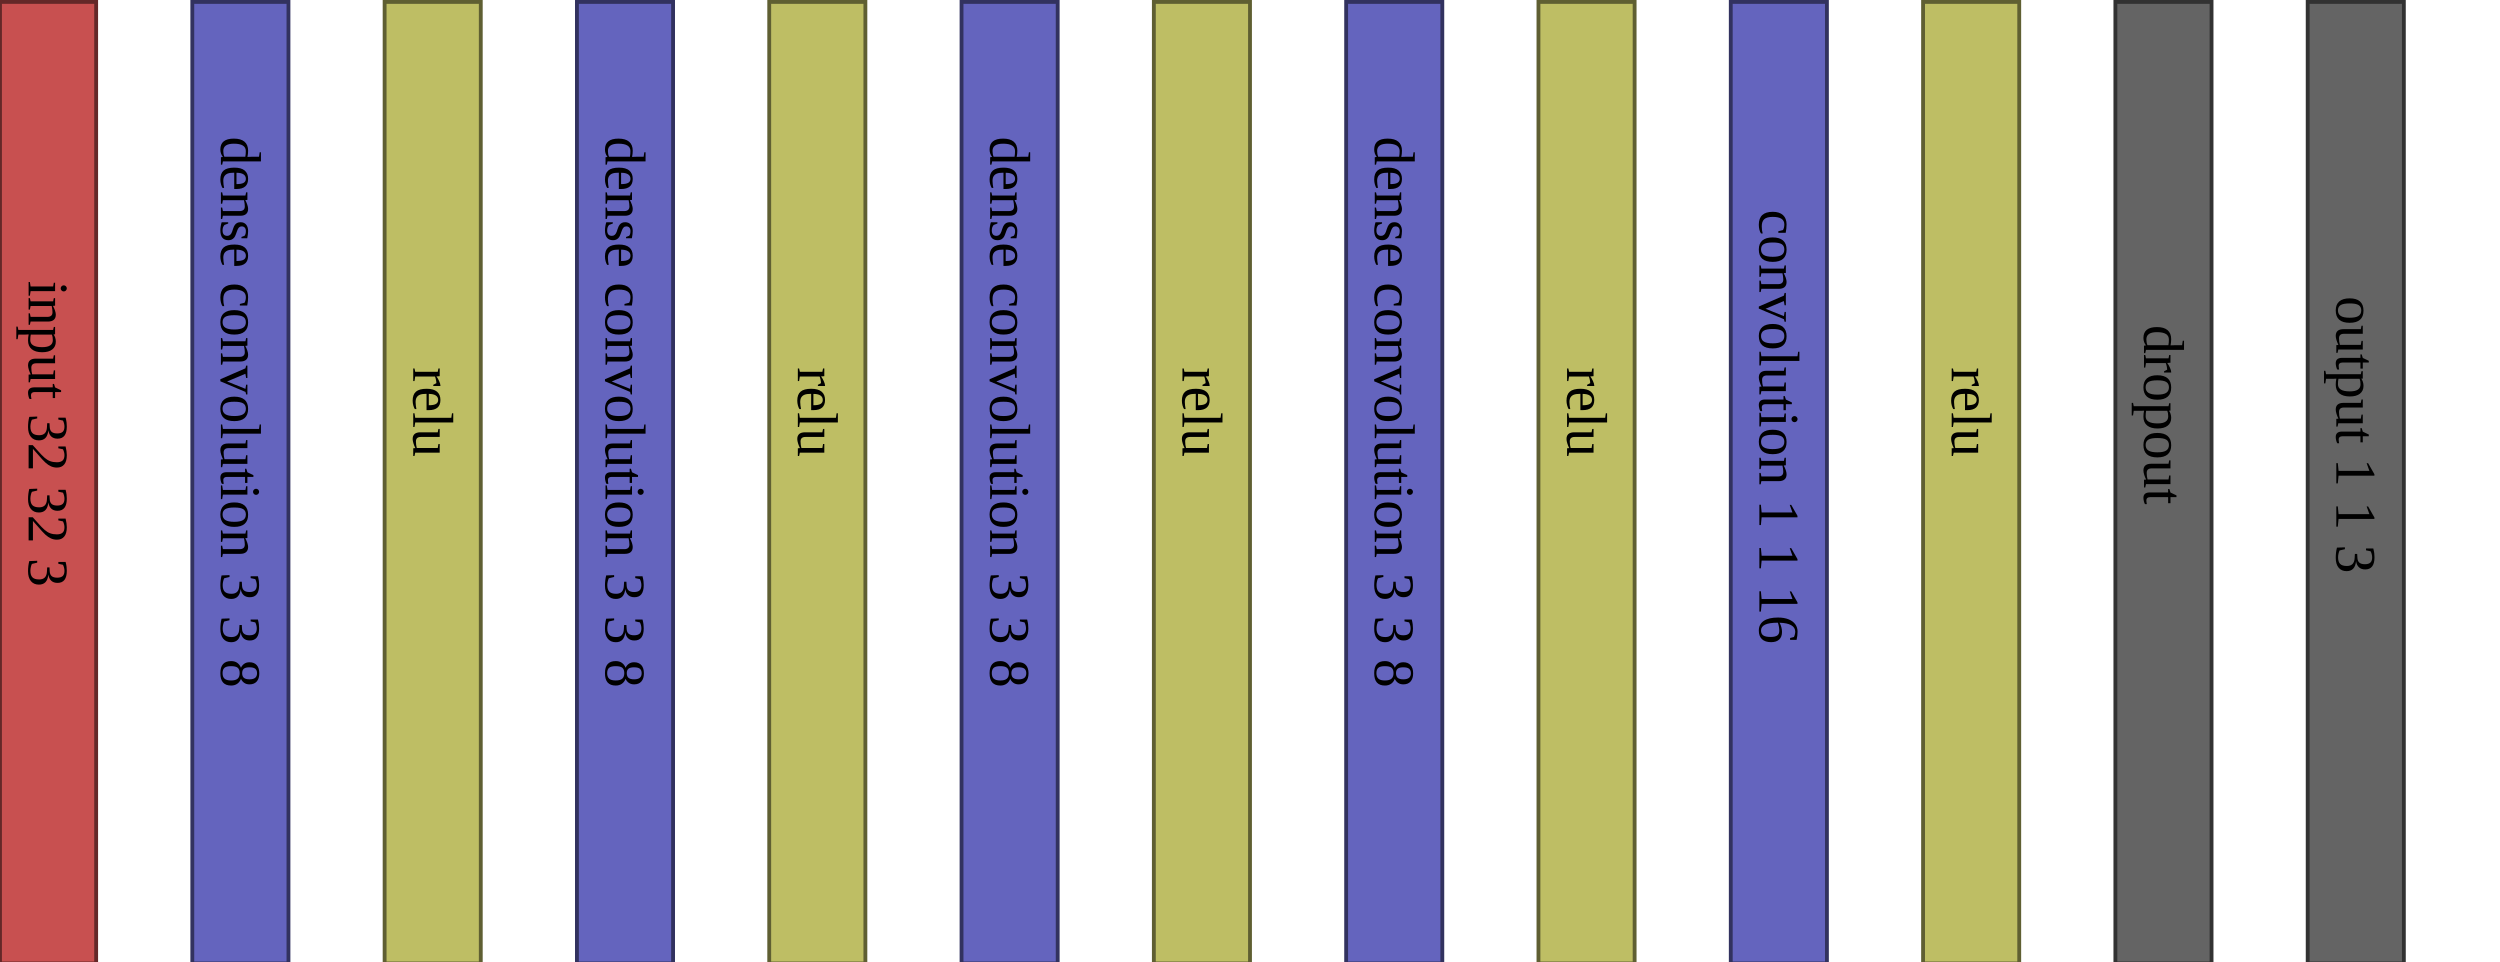
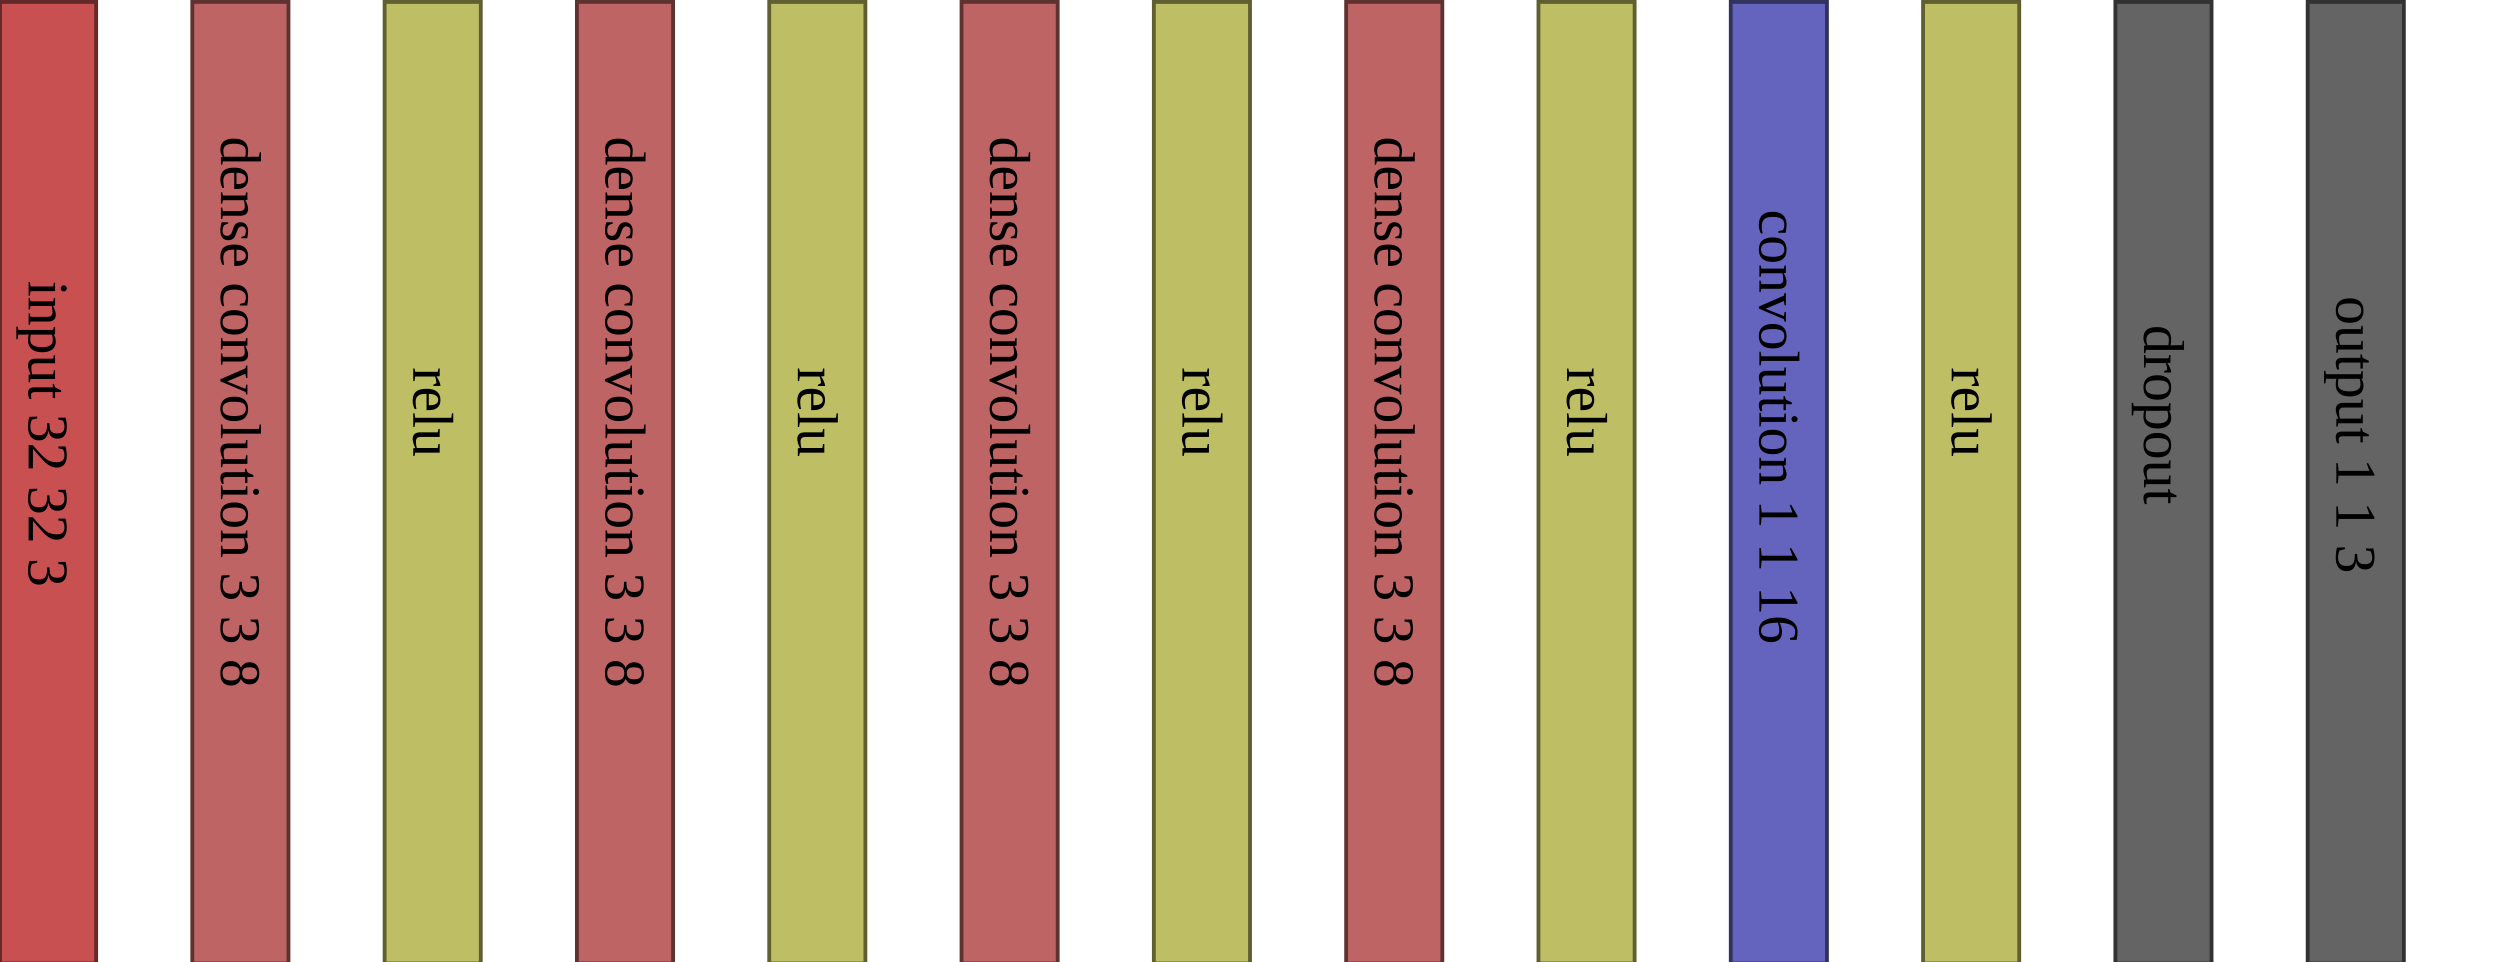
<svg xmlns="http://www.w3.org/2000/svg" version="1.1" width="1300" height="500">
  <rect x="0" y="1" width="50" height="500" fill="rgb(200,80,80)" stroke-width="2" stroke="rgb(100,40,40)" />
  <text x="25" y="146" style="font-size: 30px; writing-mode: tb; ">input 32 32 3 </text>
-   <rect x="100" y="1" width="50" height="500" fill="rgb(100,100,190)" stroke-width="2" stroke="rgb(50,50,95)" />
+   <rect x="100" y="1" width="50" height="500" fill="rgb(190,100,100)" stroke-width="2" stroke="rgb(95,50,50)" />
  <text x="125" y="71" style="font-size: 30px; writing-mode: tb; ">dense convolution 3 3 8 </text>
  <rect x="200" y="1" width="50" height="500" fill="rgb(190,190,100)" stroke-width="2" stroke="rgb(95,95,50)" />
  <text x="225" y="191" style="font-size: 30px; writing-mode: tb; ">relu    </text>
-   <rect x="300" y="1" width="50" height="500" fill="rgb(100,100,190)" stroke-width="2" stroke="rgb(50,50,95)" />
+   <rect x="300" y="1" width="50" height="500" fill="rgb(190,100,100)" stroke-width="2" stroke="rgb(95,50,50)" />
  <text x="325" y="71" style="font-size: 30px; writing-mode: tb; ">dense convolution 3 3 8 </text>
  <rect x="400" y="1" width="50" height="500" fill="rgb(190,190,100)" stroke-width="2" stroke="rgb(95,95,50)" />
  <text x="425" y="191" style="font-size: 30px; writing-mode: tb; ">relu    </text>
-   <rect x="500" y="1" width="50" height="500" fill="rgb(100,100,190)" stroke-width="2" stroke="rgb(50,50,95)" />
+   <rect x="500" y="1" width="50" height="500" fill="rgb(190,100,100)" stroke-width="2" stroke="rgb(95,50,50)" />
  <text x="525" y="71" style="font-size: 30px; writing-mode: tb; ">dense convolution 3 3 8 </text>
  <rect x="600" y="1" width="50" height="500" fill="rgb(190,190,100)" stroke-width="2" stroke="rgb(95,95,50)" />
  <text x="625" y="191" style="font-size: 30px; writing-mode: tb; ">relu    </text>
-   <rect x="700" y="1" width="50" height="500" fill="rgb(100,100,190)" stroke-width="2" stroke="rgb(50,50,95)" />
+   <rect x="700" y="1" width="50" height="500" fill="rgb(190,100,100)" stroke-width="2" stroke="rgb(95,50,50)" />
  <text x="725" y="71" style="font-size: 30px; writing-mode: tb; ">dense convolution 3 3 8 </text>
  <rect x="800" y="1" width="50" height="500" fill="rgb(190,190,100)" stroke-width="2" stroke="rgb(95,95,50)" />
  <text x="825" y="191" style="font-size: 30px; writing-mode: tb; ">relu    </text>
  <rect x="900" y="1" width="50" height="500" fill="rgb(100,100,190)" stroke-width="2" stroke="rgb(50,50,95)" />
  <text x="925" y="109" style="font-size: 30px; writing-mode: tb; ">convolution 1 1 16 </text>
  <rect x="1000" y="1" width="50" height="500" fill="rgb(190,190,100)" stroke-width="2" stroke="rgb(95,95,50)" />
  <text x="1025" y="191" style="font-size: 30px; writing-mode: tb; ">relu    </text>
  <rect x="1100" y="1" width="50" height="500" fill="rgb(100,100,100)" stroke-width="2" stroke="rgb(50,50,50)" />
  <text x="1125" y="169" style="font-size: 30px; writing-mode: tb; ">dropout    </text>
  <rect x="1200" y="1" width="50" height="500" fill="rgb(100,100,100)" stroke-width="2" stroke="rgb(50,50,50)" />
  <text x="1225" y="154" style="font-size: 30px; writing-mode: tb; ">output 1 1 3 </text>
</svg>
